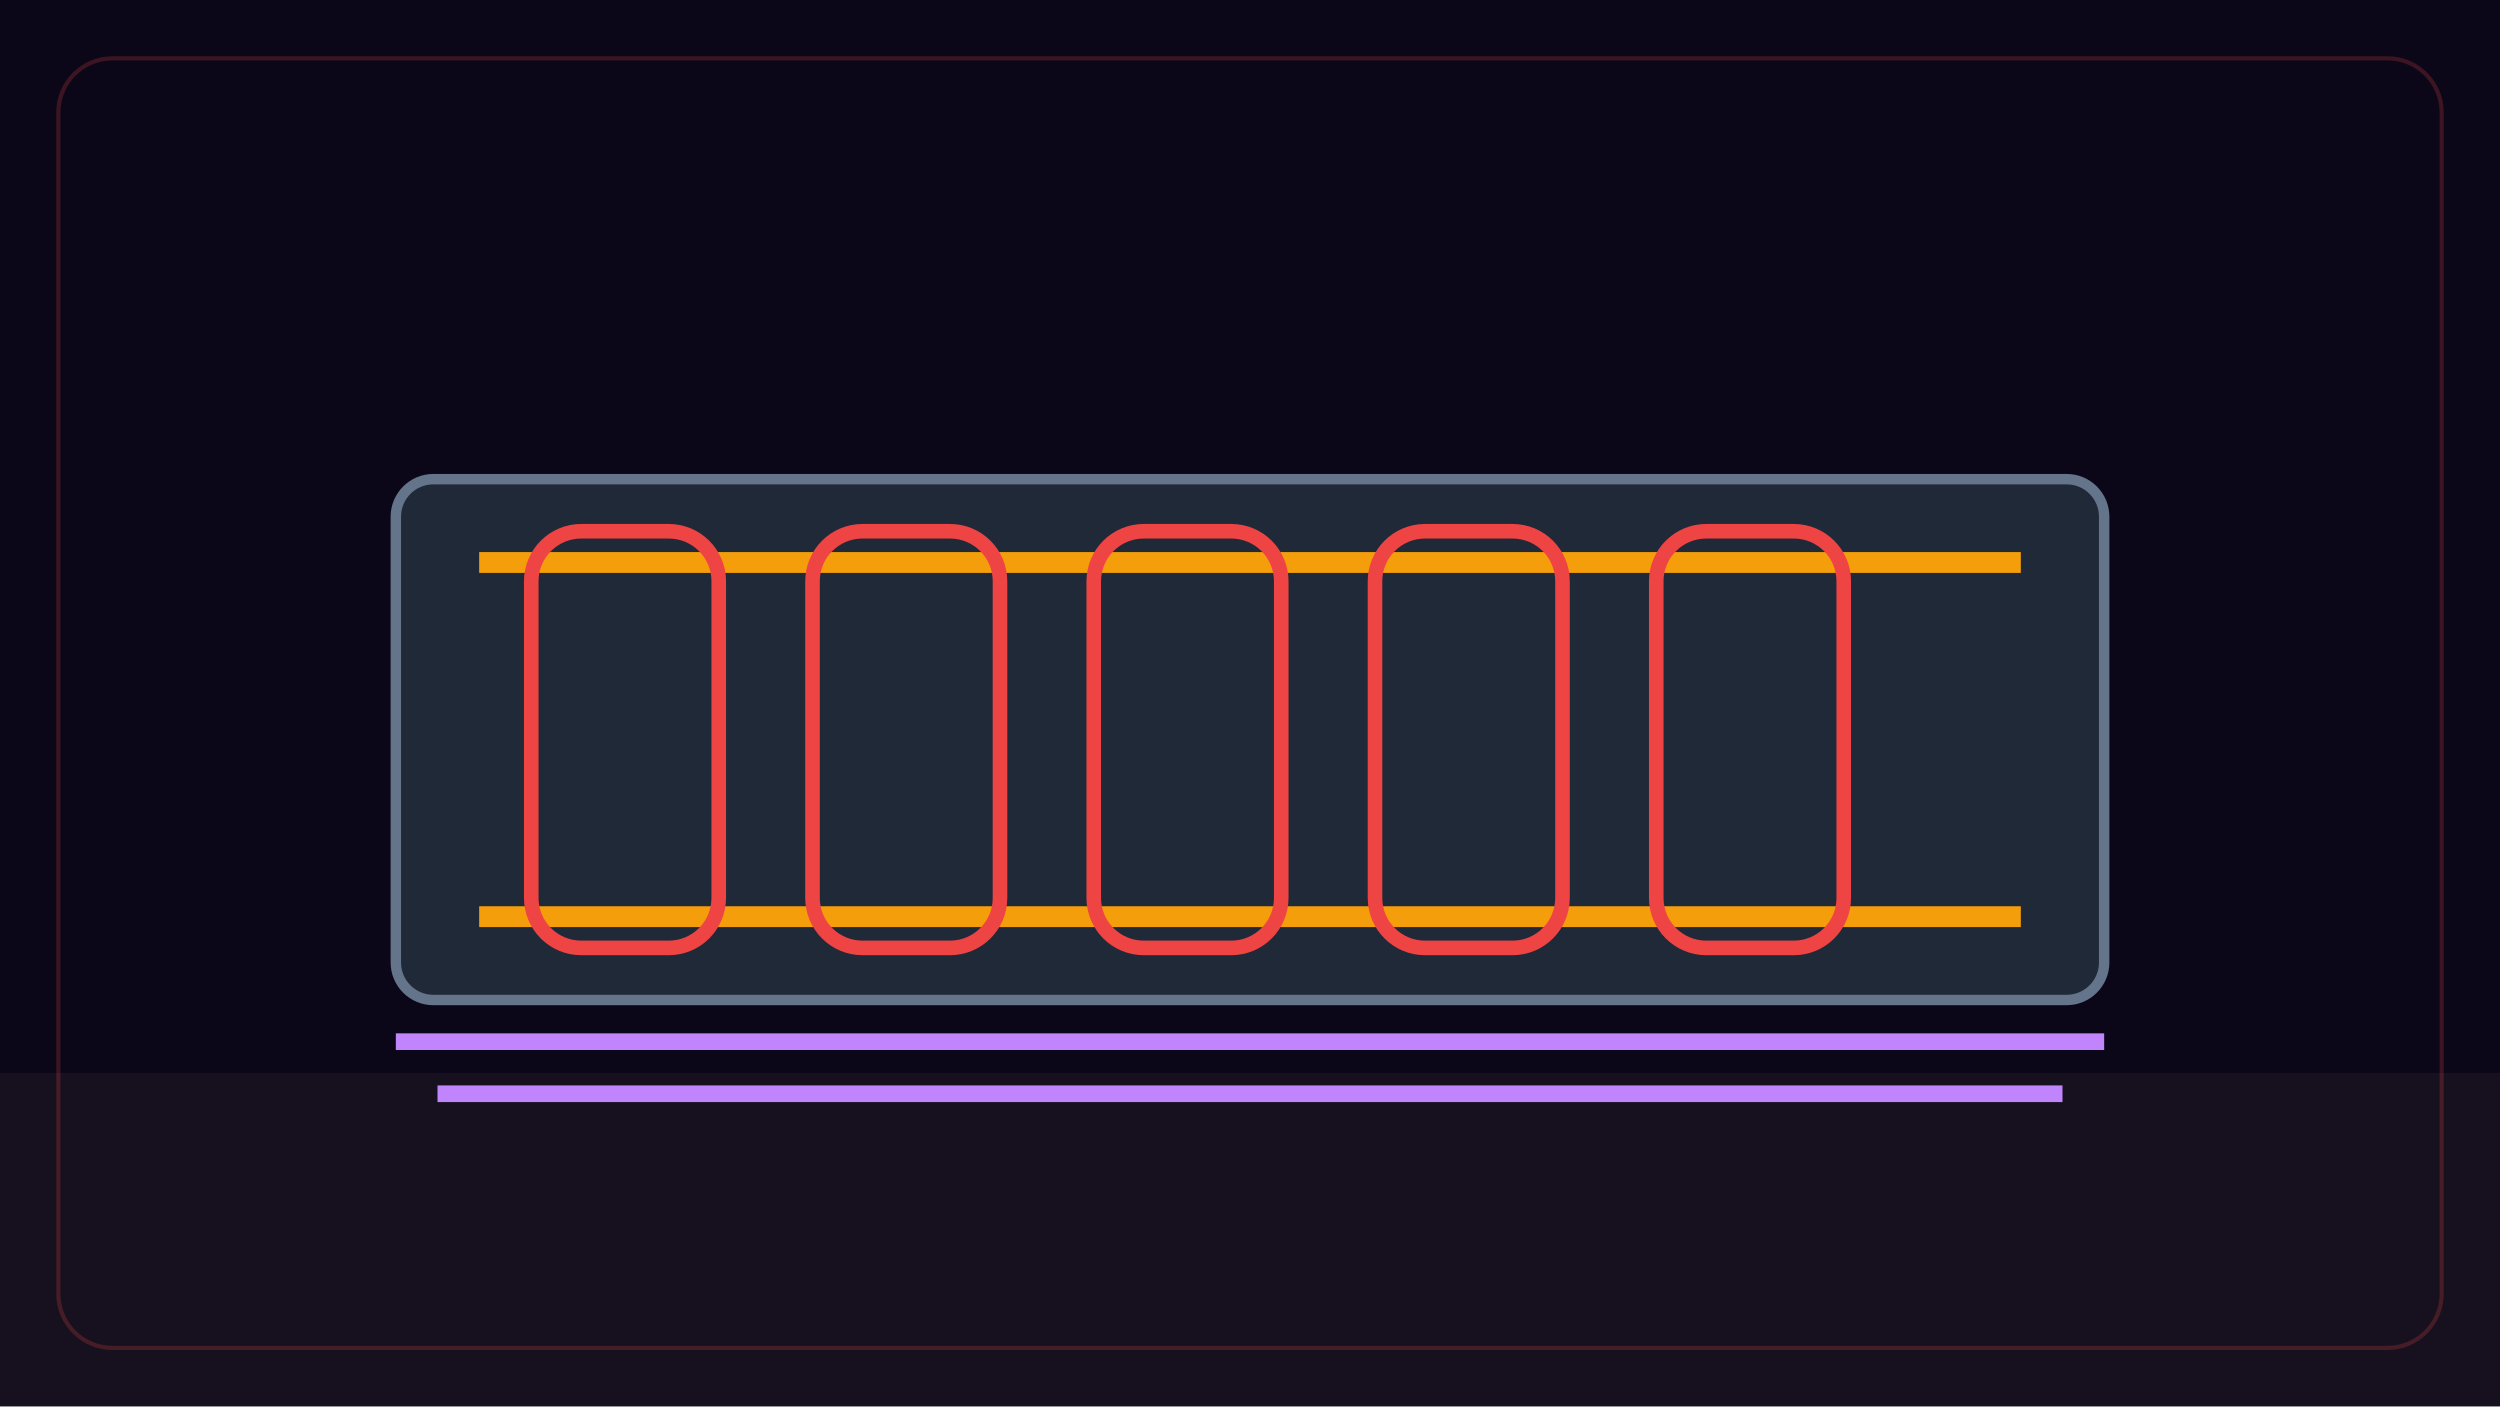
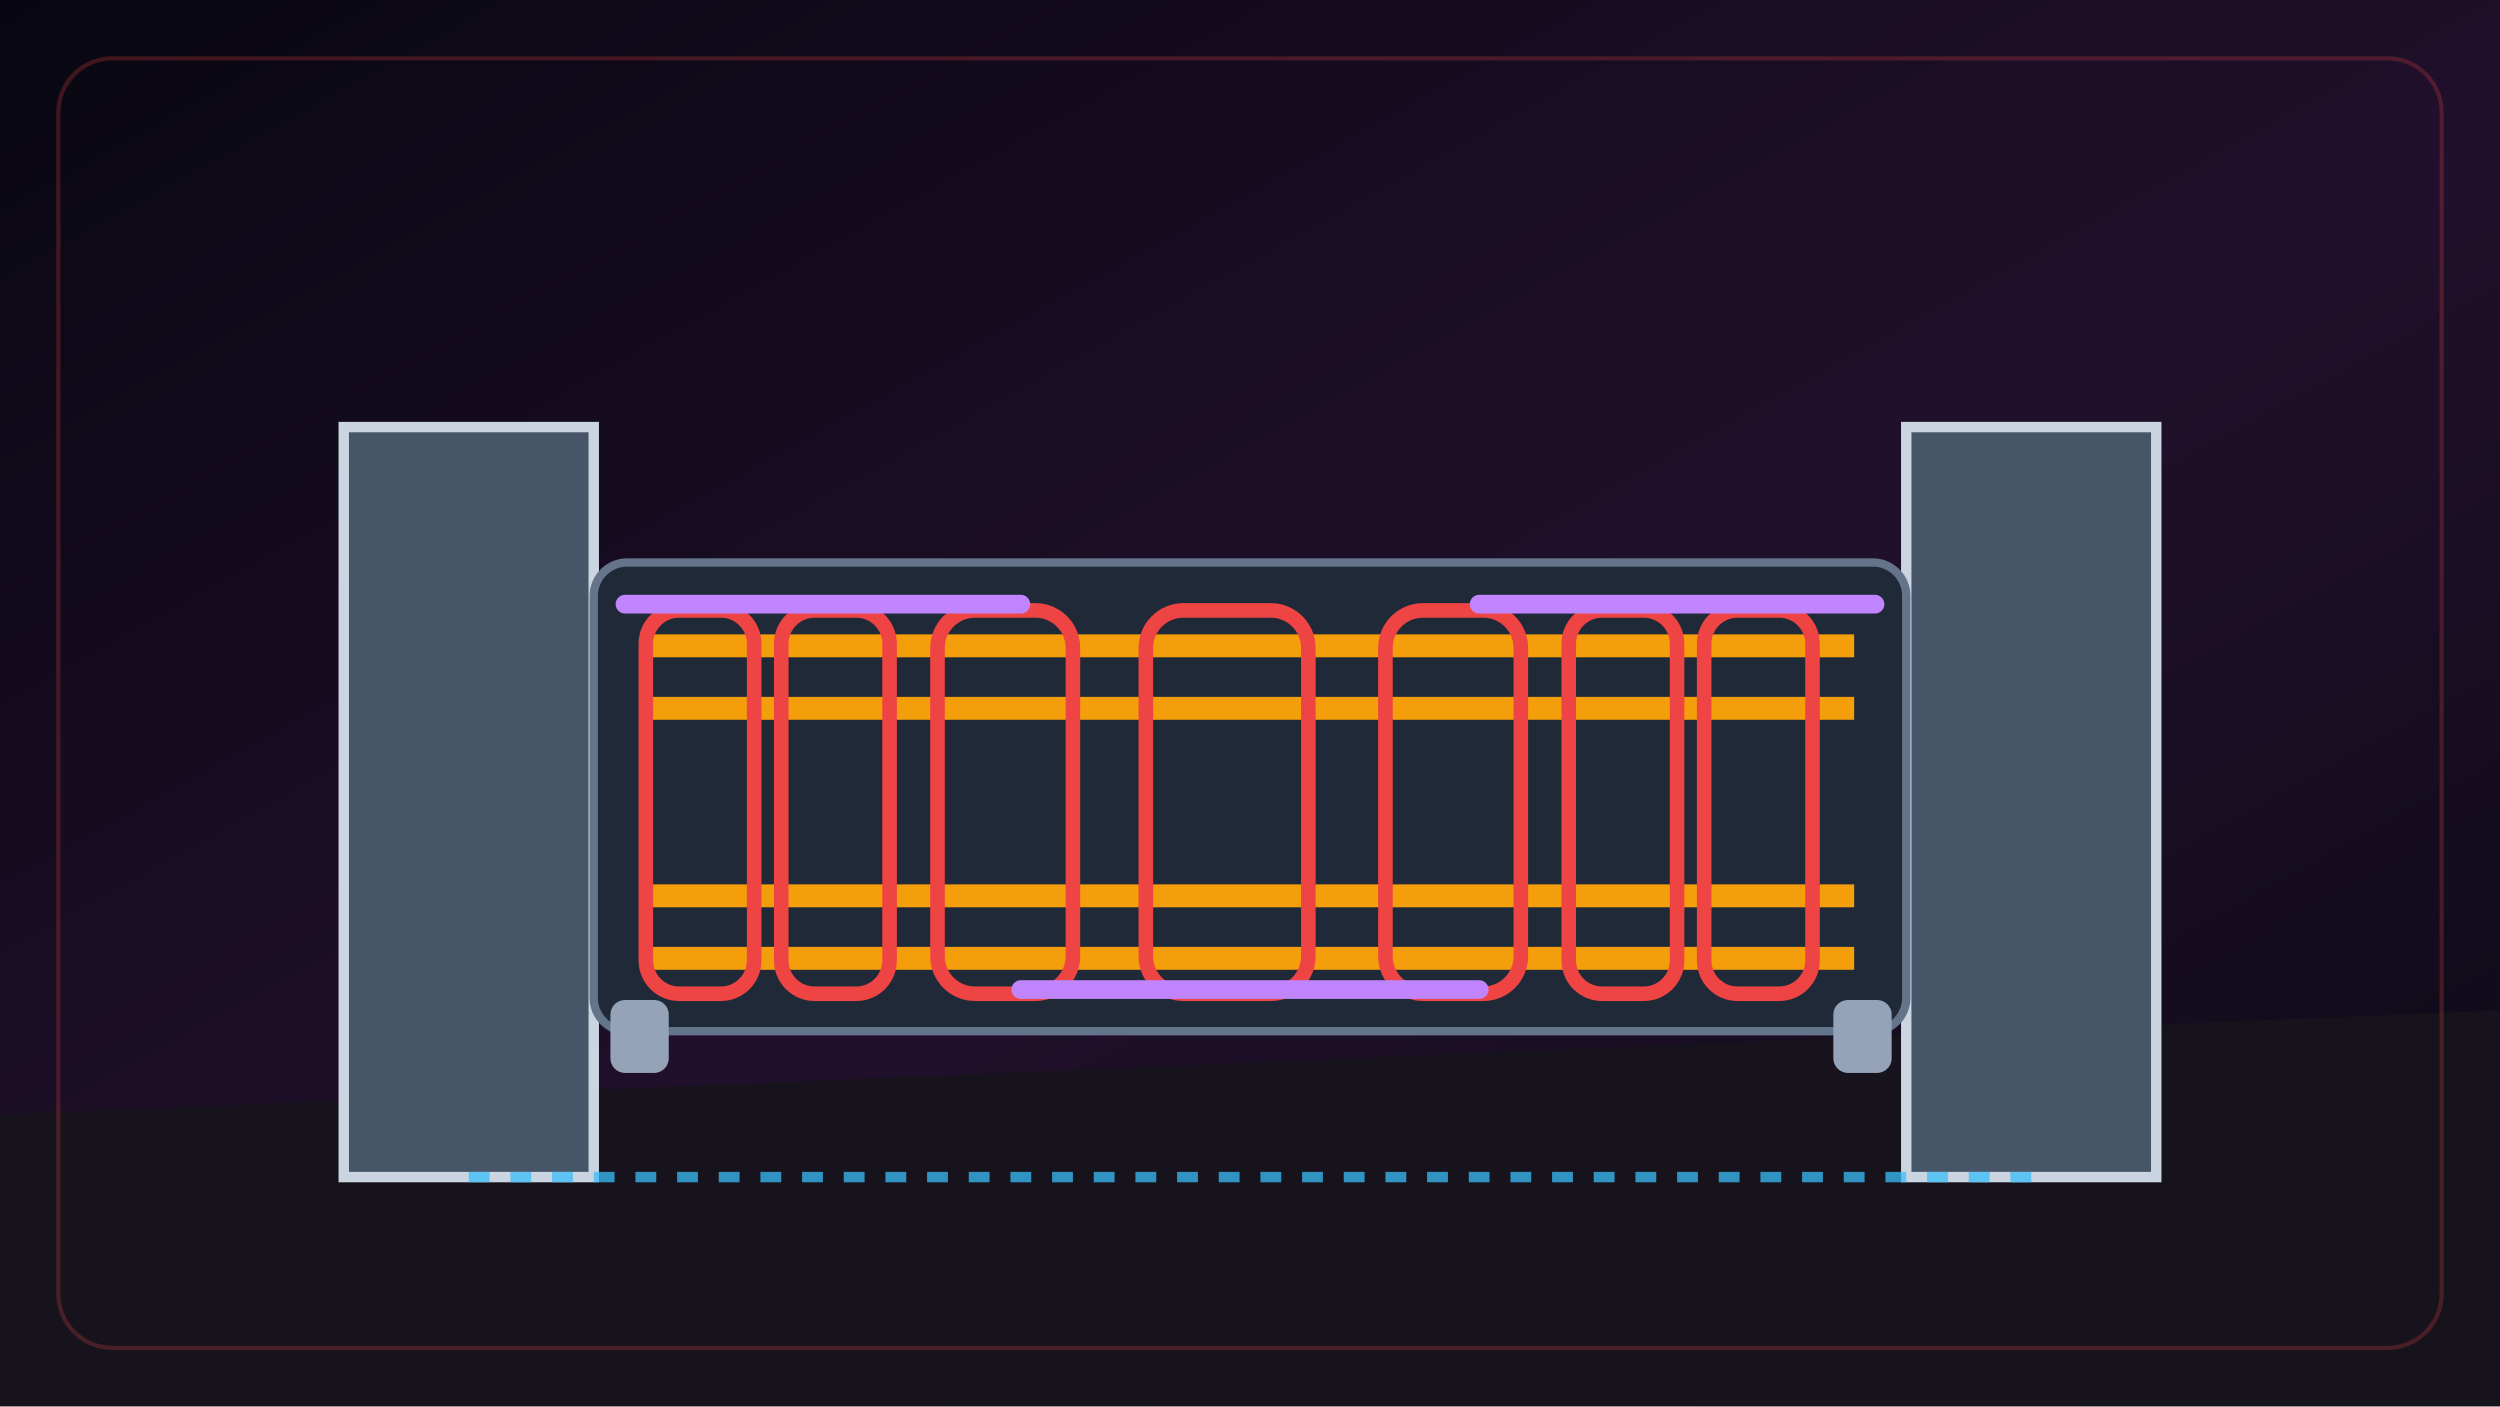
<svg xmlns="http://www.w3.org/2000/svg" viewBox="0 0 1200 675">
-   <rect width="1200" height="675" fill="#0b0718" />
-   <rect y="515" width="1200" height="160" fill="#17111f" />
-   <g transform="translate(110 150)">
-     <rect x="80" y="80" width="820" height="250" rx="18" fill="#1f2937" stroke="#64748b" stroke-width="5" />
-     <g stroke="#f59e0b" stroke-width="10">
-       <path d="M120 120h740M120 290h740" />
+   <defs>
+     <linearGradient id="bg" x1="0" y1="0" x2="1" y2="1">
+       <stop stop-color="#080711" />
+       <stop offset=".55" stop-color="#21102c" />
+       <stop offset="1" stop-color="#090a12" />
+     </linearGradient>
+   </defs>
+   <rect width="1200" height="675" fill="url(#bg)" />
+   <polygon points="0,535 1200,485 1200,675 0,675" fill="#17131d" />
+   <g transform="translate(95 105)">
+     <rect x="70" y="100" width="120" height="360" fill="#475569" stroke="#cbd5e1" stroke-width="5" />
+     <rect x="820" y="100" width="120" height="360" fill="#475569" stroke="#cbd5e1" stroke-width="5" />
+     <rect x="190" y="165" width="630" height="225" rx="16" fill="#1f2937" stroke="#64748b" stroke-width="4" />
+     <g stroke="#f59e0b" stroke-width="11">
+       <path d="M215 205h580M215 235h580M215 325h580M215 355h580" />
    </g>
    <g stroke="#ef4444" stroke-width="7" fill="none">
-       <rect x="145" y="105" width="90" height="200" rx="24" />
-       <rect x="280" y="105" width="90" height="200" rx="24" />
-       <rect x="415" y="105" width="90" height="200" rx="24" />
-       <rect x="550" y="105" width="90" height="200" rx="24" />
-       <rect x="685" y="105" width="90" height="200" rx="24" />
+       <rect x="215" y="188" width="52" height="184" rx="16" />
+       <rect x="280" y="188" width="52" height="184" rx="16" />
+       <rect x="355" y="188" width="65" height="184" rx="18" />
+       <rect x="455" y="188" width="78" height="184" rx="18" />
+       <rect x="570" y="188" width="65" height="184" rx="18" />
+       <rect x="658" y="188" width="52" height="184" rx="16" />
+       <rect x="723" y="188" width="52" height="184" rx="16" />
    </g>
-     <g stroke="#c084fc" stroke-width="8">
-       <path d="M80 350h820" />
-       <path d="M100 375h780" />
+     <g stroke="#c084fc" stroke-width="9" stroke-linecap="round">
+       <path d="M205 185h190" />
+       <path d="M615 185h190" />
+       <path d="M395 370h220" />
    </g>
+     <g fill="#94a3b8">
+       <rect x="198" y="375" width="28" height="35" rx="7" />
+       <rect x="785" y="375" width="28" height="35" rx="7" />
+     </g>
+     <path d="M130 460h750" stroke="#38bdf8" stroke-width="5" stroke-dasharray="10 10" opacity=".75" />
  </g>
-   <rect x="28" y="28" width="1144" height="619" rx="26" fill="none" stroke="#ef4444" stroke-opacity=".22" stroke-width="2" />
+   <rect x="28" y="28" width="1144" height="619" rx="26" fill="none" stroke="#ef4444" stroke-opacity=".24" stroke-width="2" />
</svg>
